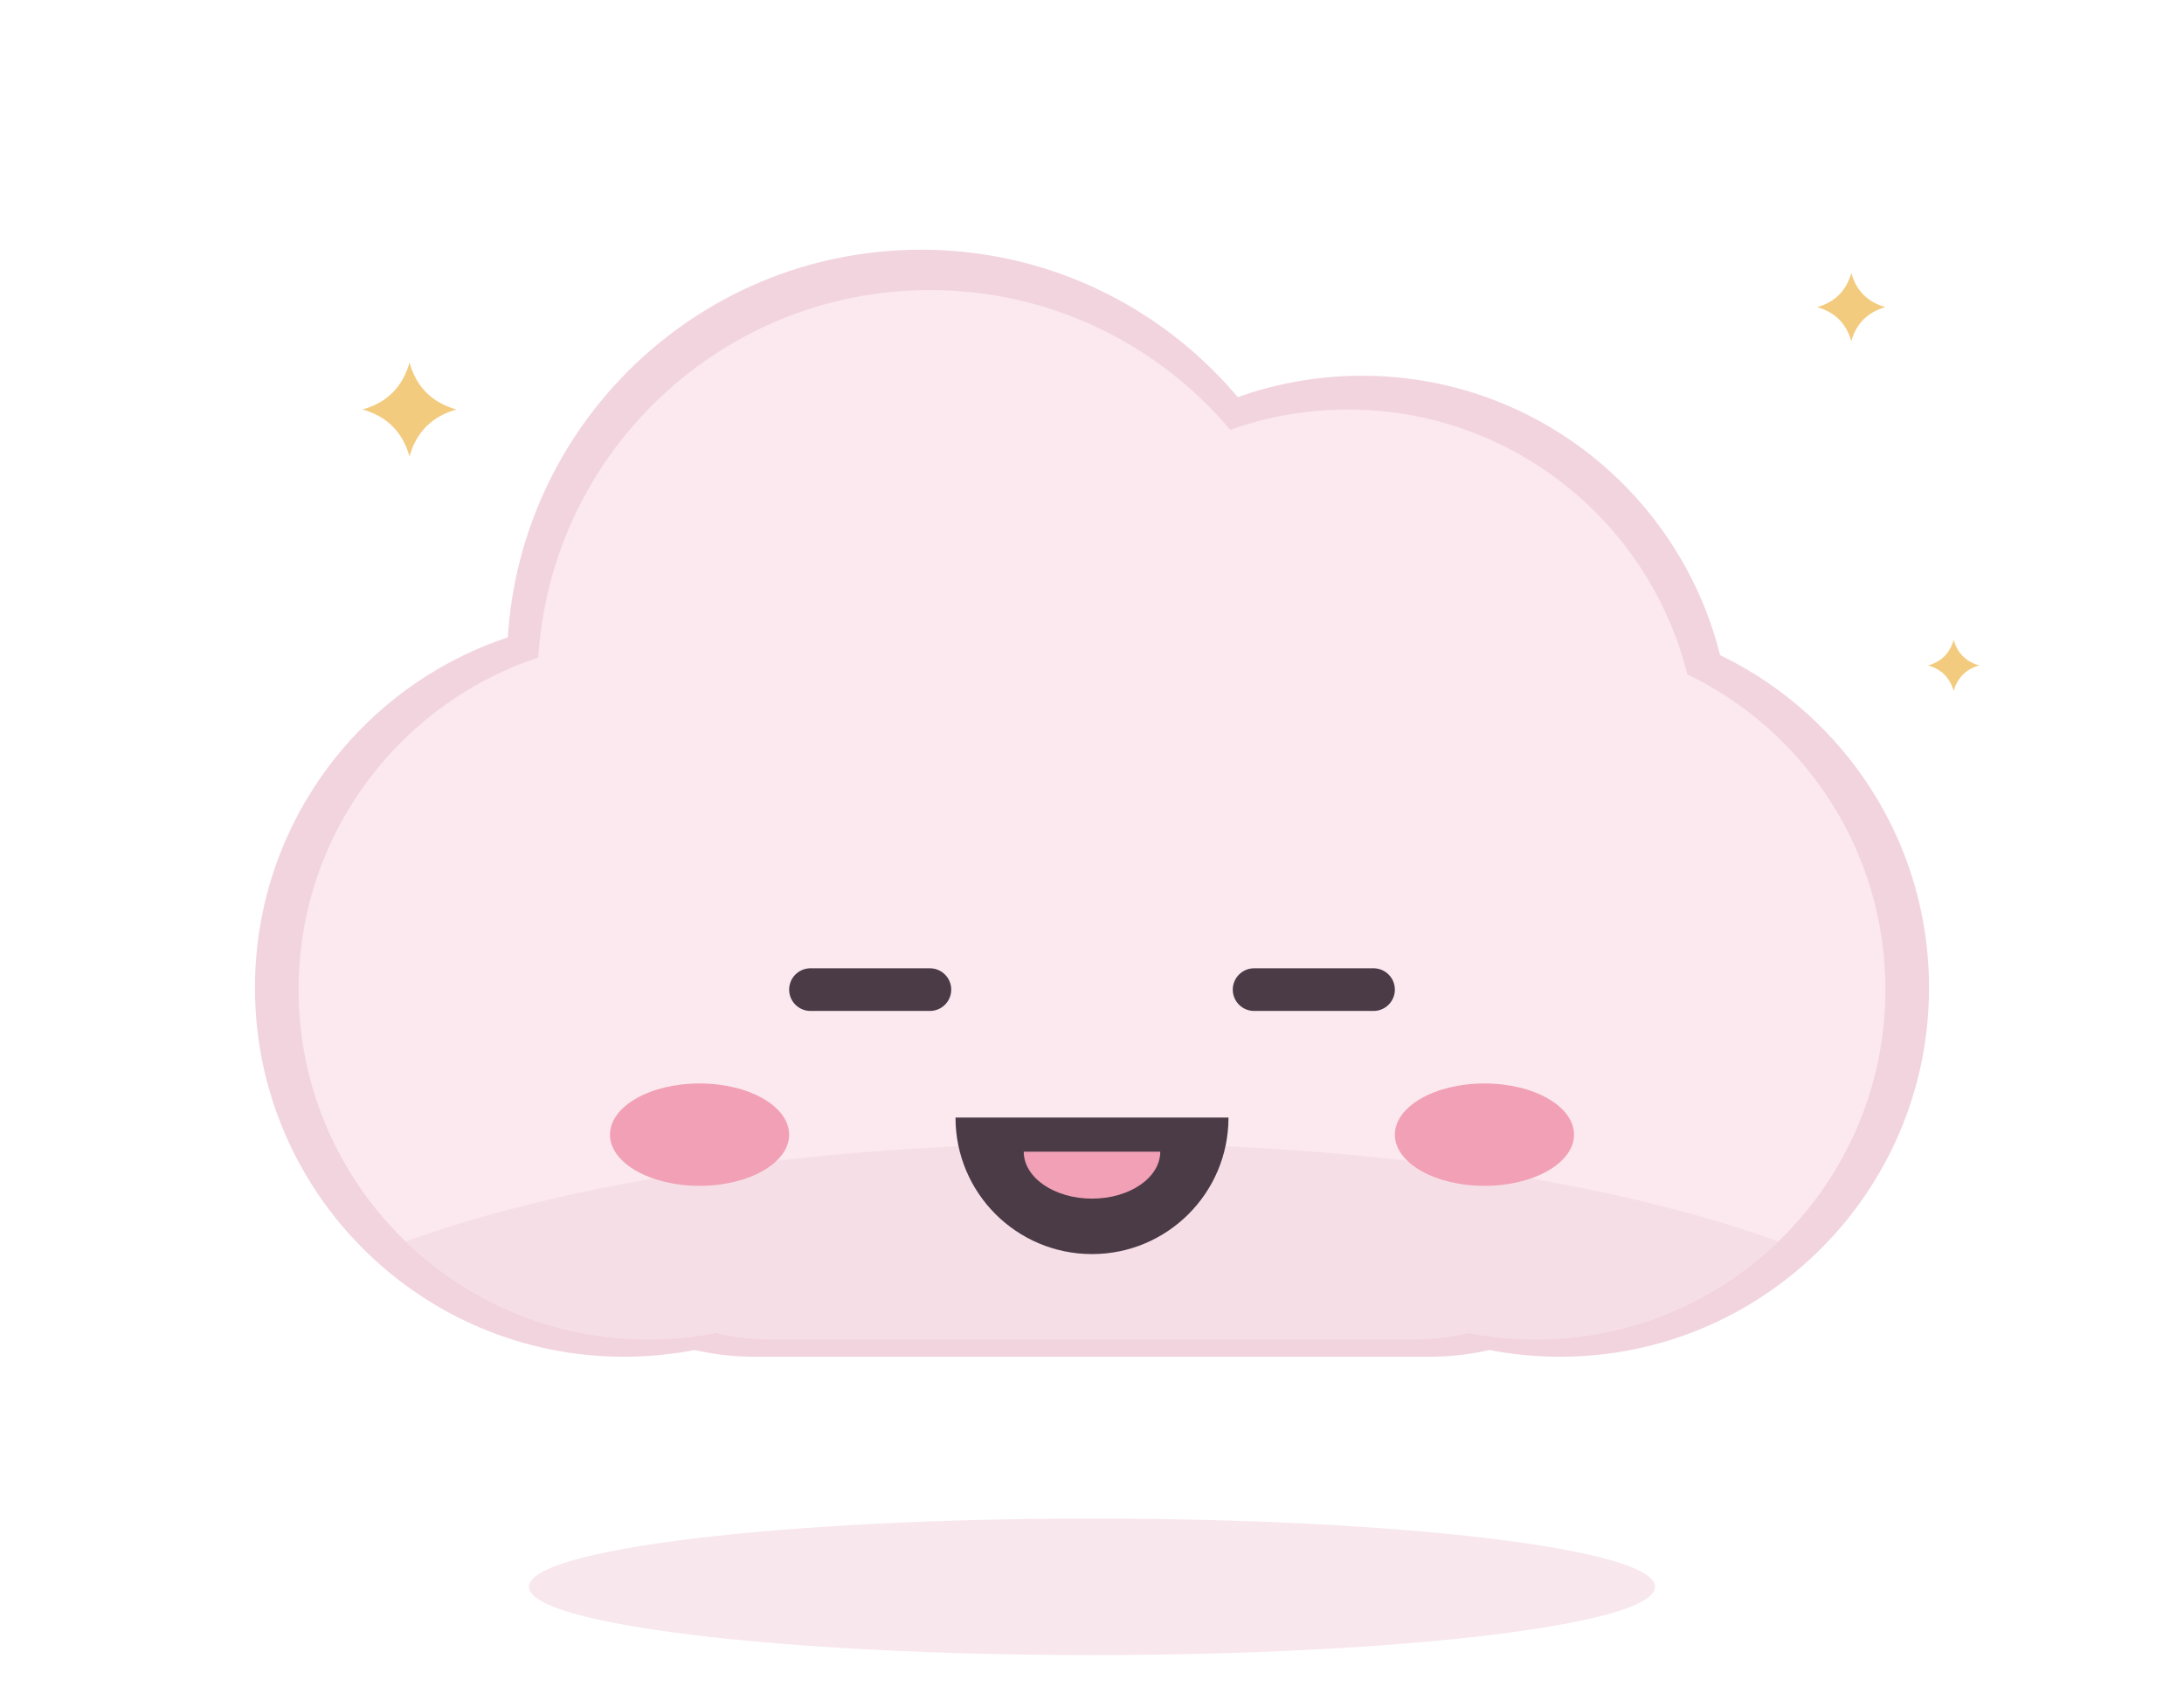
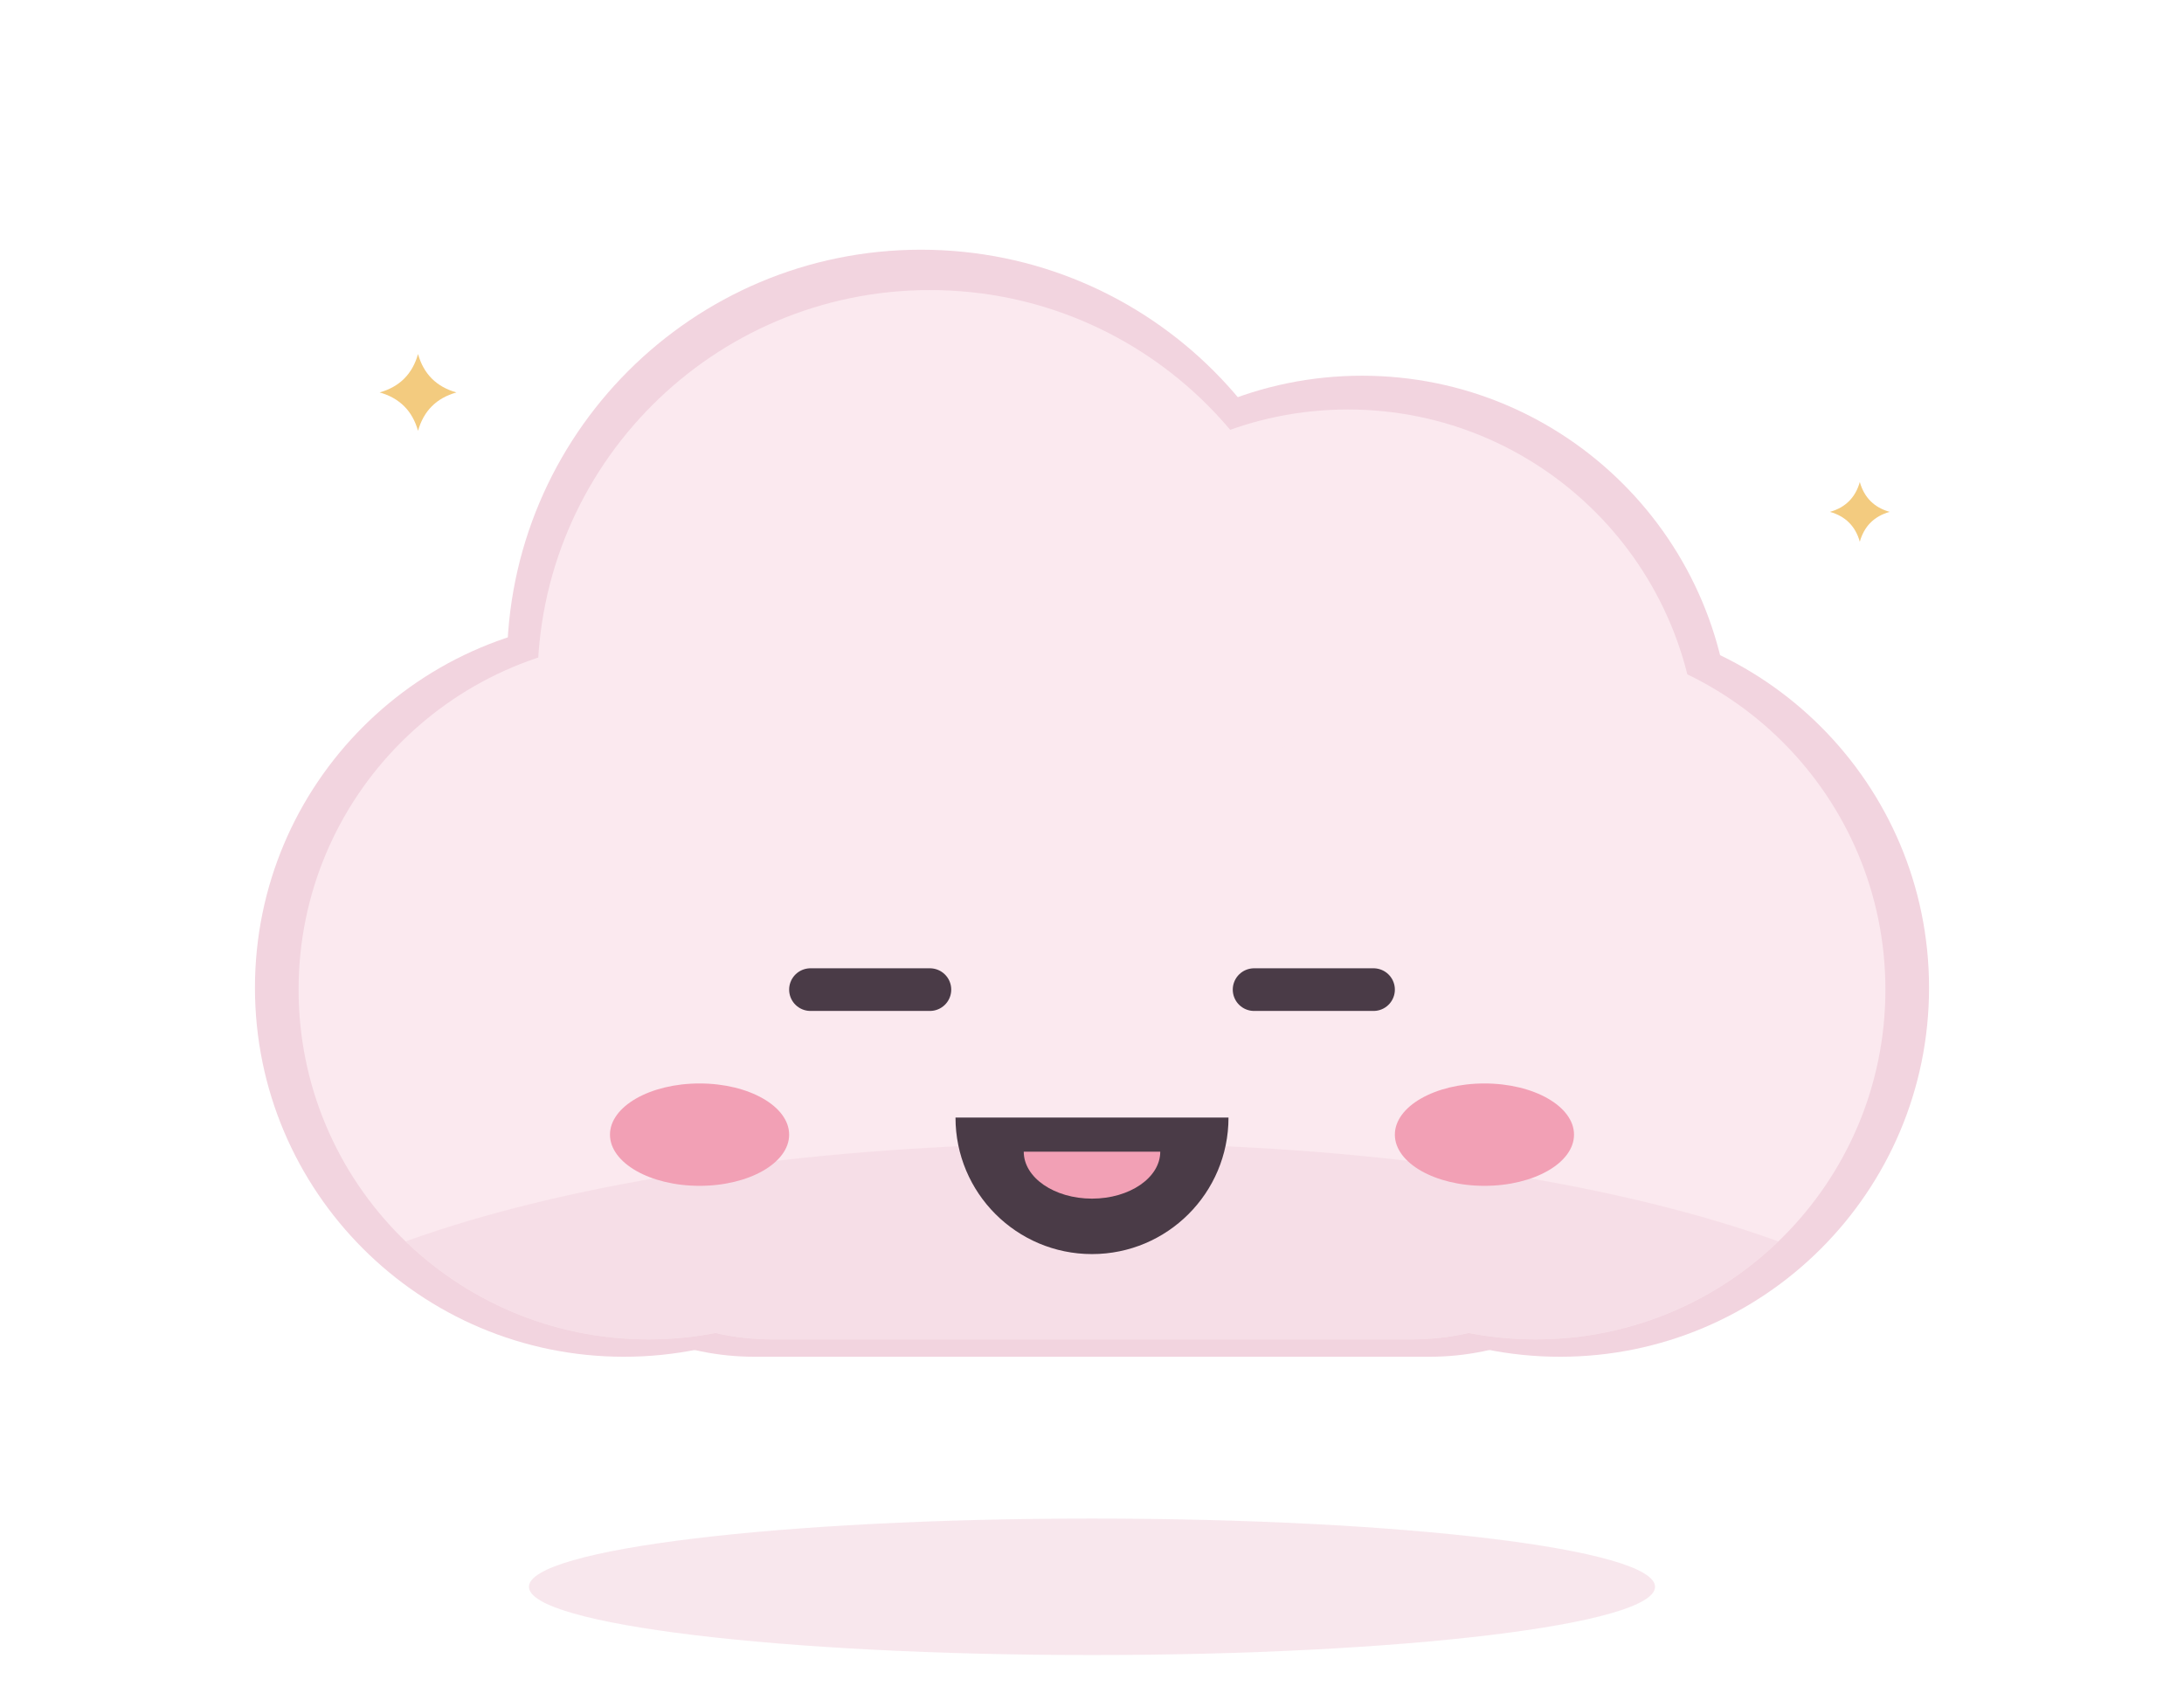
<svg xmlns="http://www.w3.org/2000/svg" viewBox="0 0 512 400">
  <defs>
    <clipPath id="corps">
      <circle cx="152" cy="232" r="82" />
      <circle cx="218" cy="160" r="92" />
      <circle cx="316" cy="178" r="82" />
      <circle cx="360" cy="232" r="82" />
      <rect x="122" y="196" width="268" height="118" rx="59" />
    </clipPath>
  </defs>
  <ellipse cx="256" cy="372" rx="132" ry="16" fill="#F2D4DF" opacity="0.55" />
  <g transform="translate(256 240) scale(1.055) translate(-256 -240)">
    <circle cx="152" cy="232" r="82" fill="#F2D4DF" />
    <circle cx="218" cy="160" r="92" fill="#F2D4DF" />
    <circle cx="316" cy="178" r="82" fill="#F2D4DF" />
    <circle cx="360" cy="232" r="82" fill="#F2D4DF" />
    <rect x="122" y="196" width="268" height="118" rx="59" fill="#F2D4DF" />
  </g>
  <circle cx="152" cy="232" r="82" fill="#FBE9EF" />
  <circle cx="218" cy="160" r="92" fill="#FBE9EF" />
  <circle cx="316" cy="178" r="82" fill="#FBE9EF" />
  <circle cx="360" cy="232" r="82" fill="#FBE9EF" />
  <rect x="122" y="196" width="268" height="118" rx="59" fill="#FBE9EF" />
  <ellipse cx="256" cy="334" rx="212" ry="66" fill="#F2D4DF" opacity="0.5" clip-path="url(#corps)" />
  <ellipse cx="164" cy="266" rx="21" ry="12" fill="#F2A0B5" />
  <ellipse cx="348" cy="266" rx="21" ry="12" fill="#F2A0B5" />
  <path d="M 190 232 L 218 232" stroke="#4A3B47" stroke-width="10" stroke-linecap="round" stroke-linejoin="round" fill="none" />
  <path d="M 294 232 L 322 232" stroke="#4A3B47" stroke-width="10" stroke-linecap="round" stroke-linejoin="round" fill="none" />
  <path d="M 224 262 A 32 32 0 0 0 288 262 Z" fill="#4A3B47" />
  <path d="M 240 270 A 16 11 0 0 0 272 270 Z" fill="#F2A0B5" />
-   <path d="M 96 85 Q 98.42 93.58 107 96 Q 98.42 98.42 96 107 Q 93.58 98.42 85 96 Q 93.58 93.58 96 85 Z" fill="#F2C879" opacity="0.95" />
-   <path d="M 434 64 Q 435.76 70.24 442 72 Q 435.76 73.76 434 80 Q 432.24 73.76 426 72 Q 432.24 70.24 434 64 Z" fill="#F2C879" opacity="0.95" />
-   <path d="M 458 150 Q 459.32 154.68 464 156 Q 459.32 157.32 458 162 Q 456.68 157.32 452 156 Q 456.68 154.68 458 150 Z" fill="#F2C879" opacity="0.95" />
+   <path d="M 98 83 Q 99.98 90.02 107 92 Q 99.98 93.98 98 101 Q 96.02 93.98 89 92 Q 96.02 90.02 98 83 Z" fill="#F2C879" opacity="0.95" />
+   <path d="M 436 113 Q 437.54 118.46 443 120 Q 437.54 121.54 436 127 Q 434.46 121.54 429 120 Q 434.46 118.46 436 113 Z" fill="#F2C879" opacity="0.95" />
</svg>
